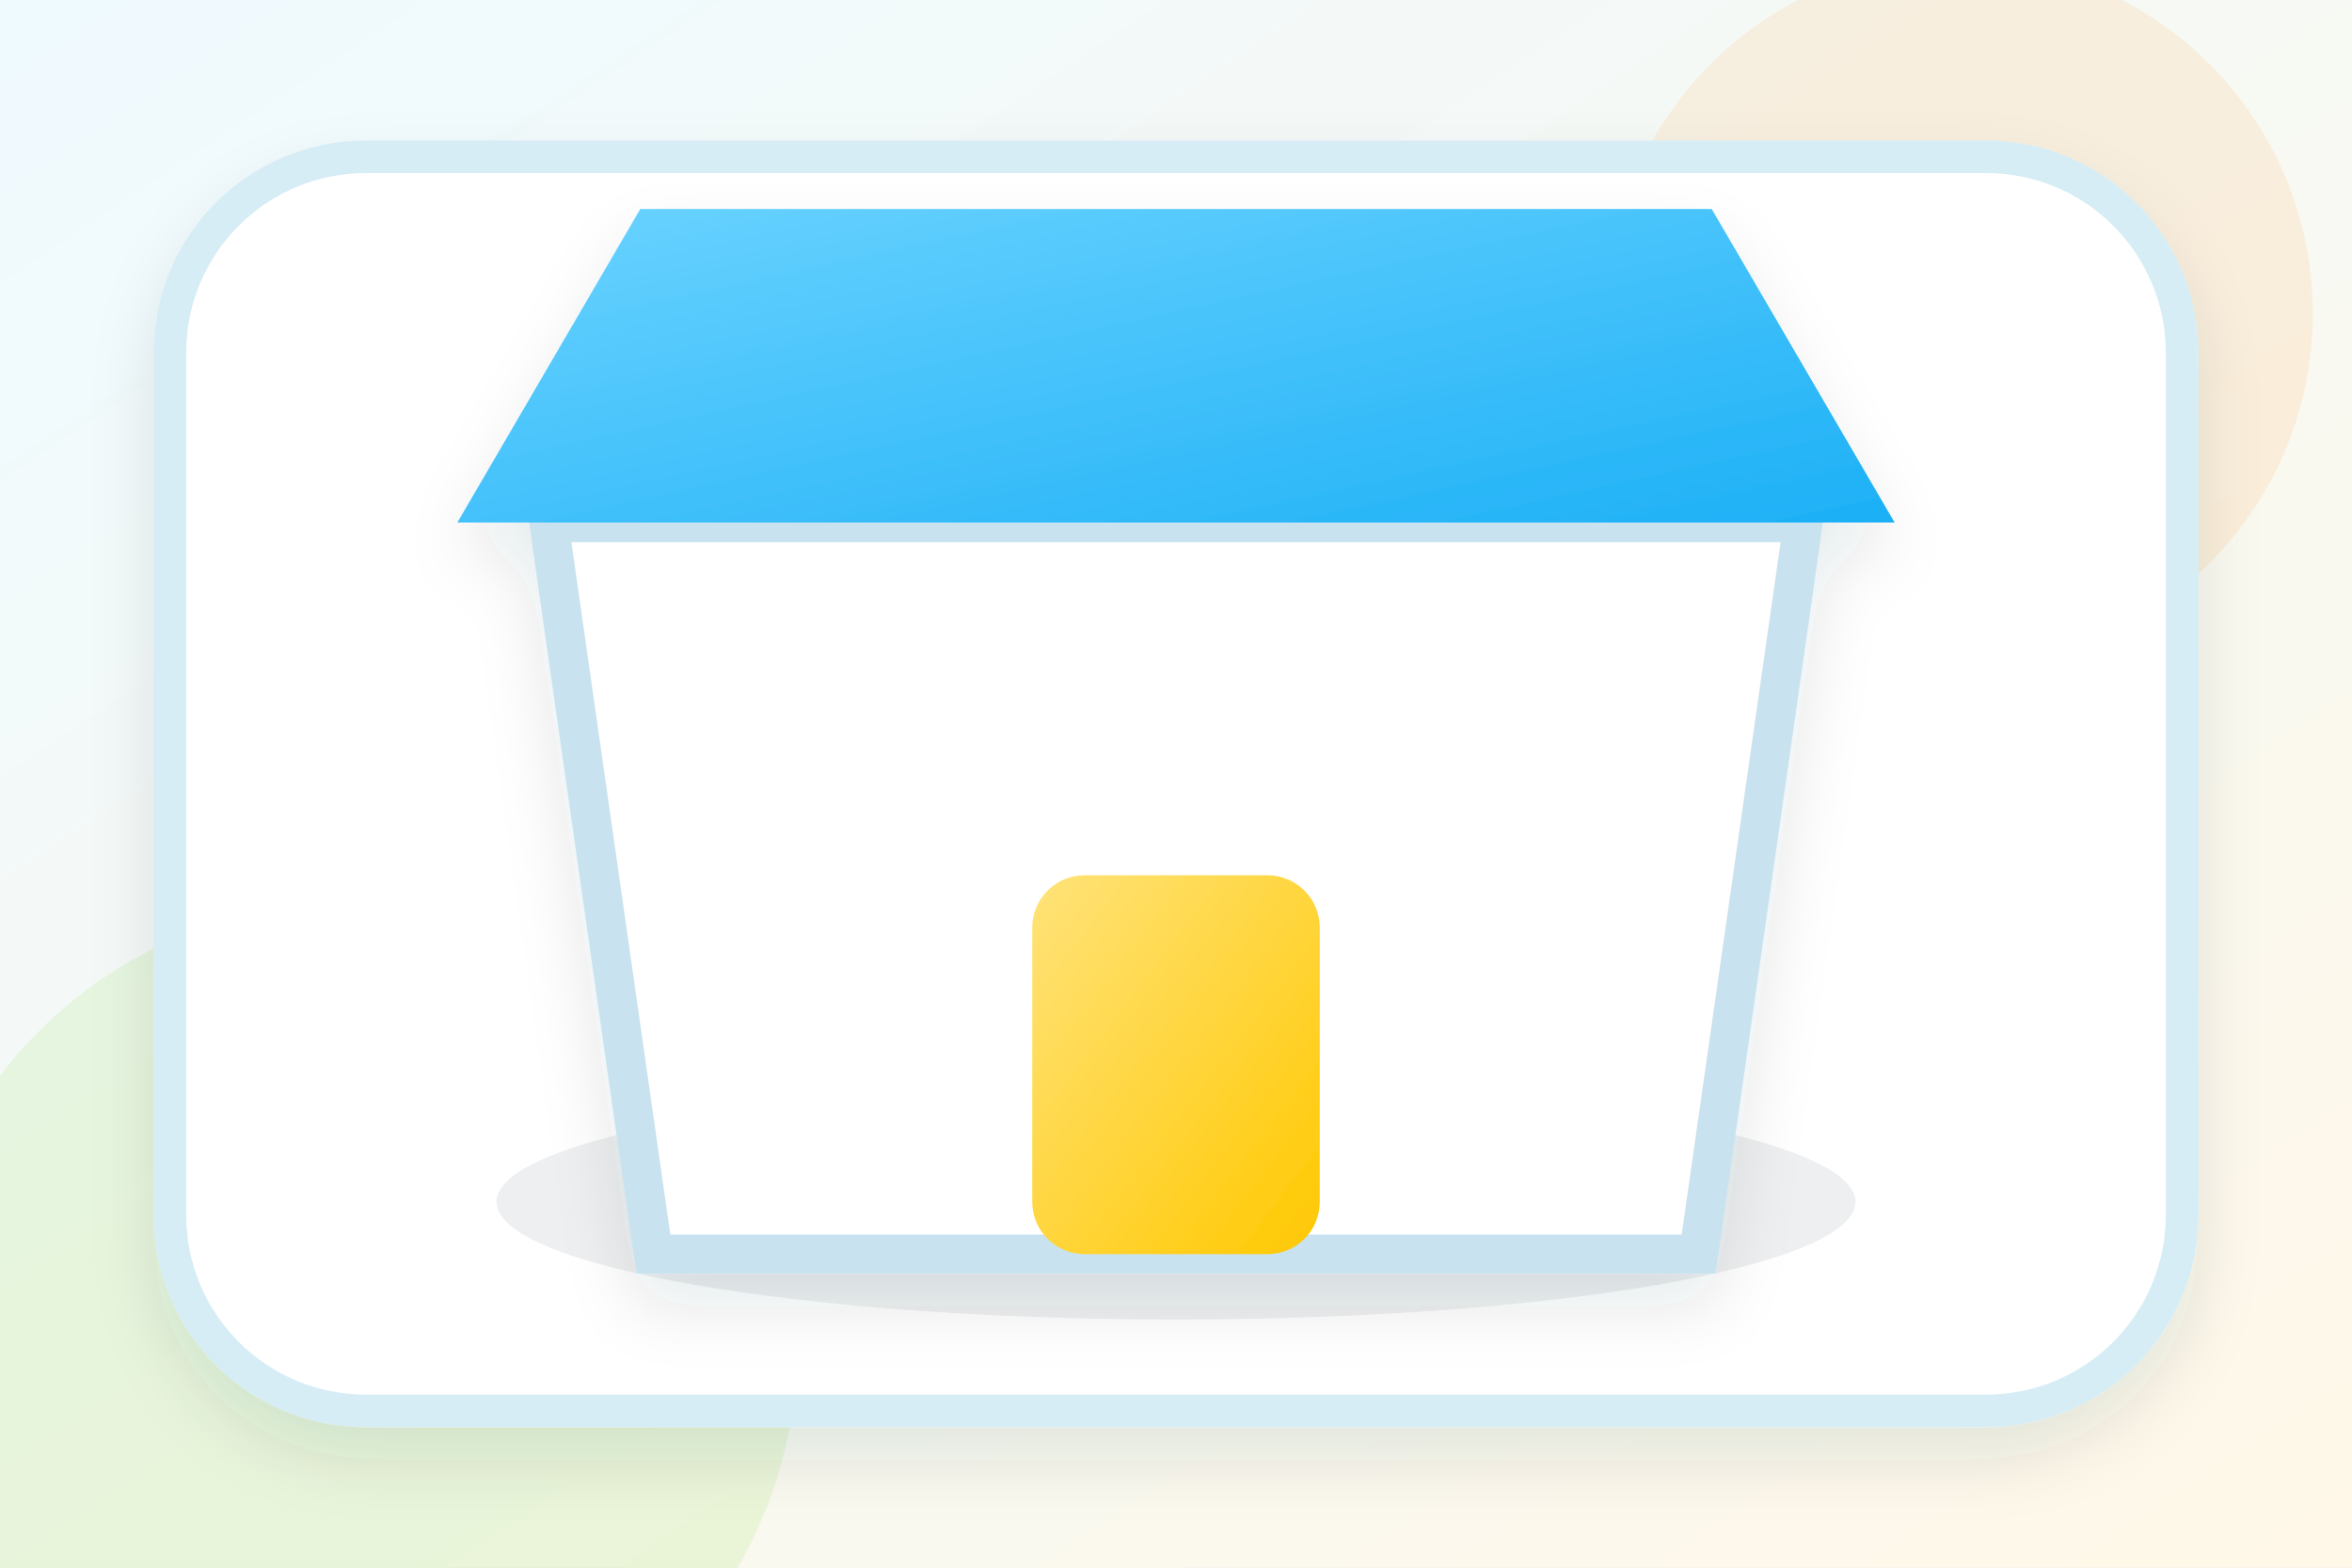
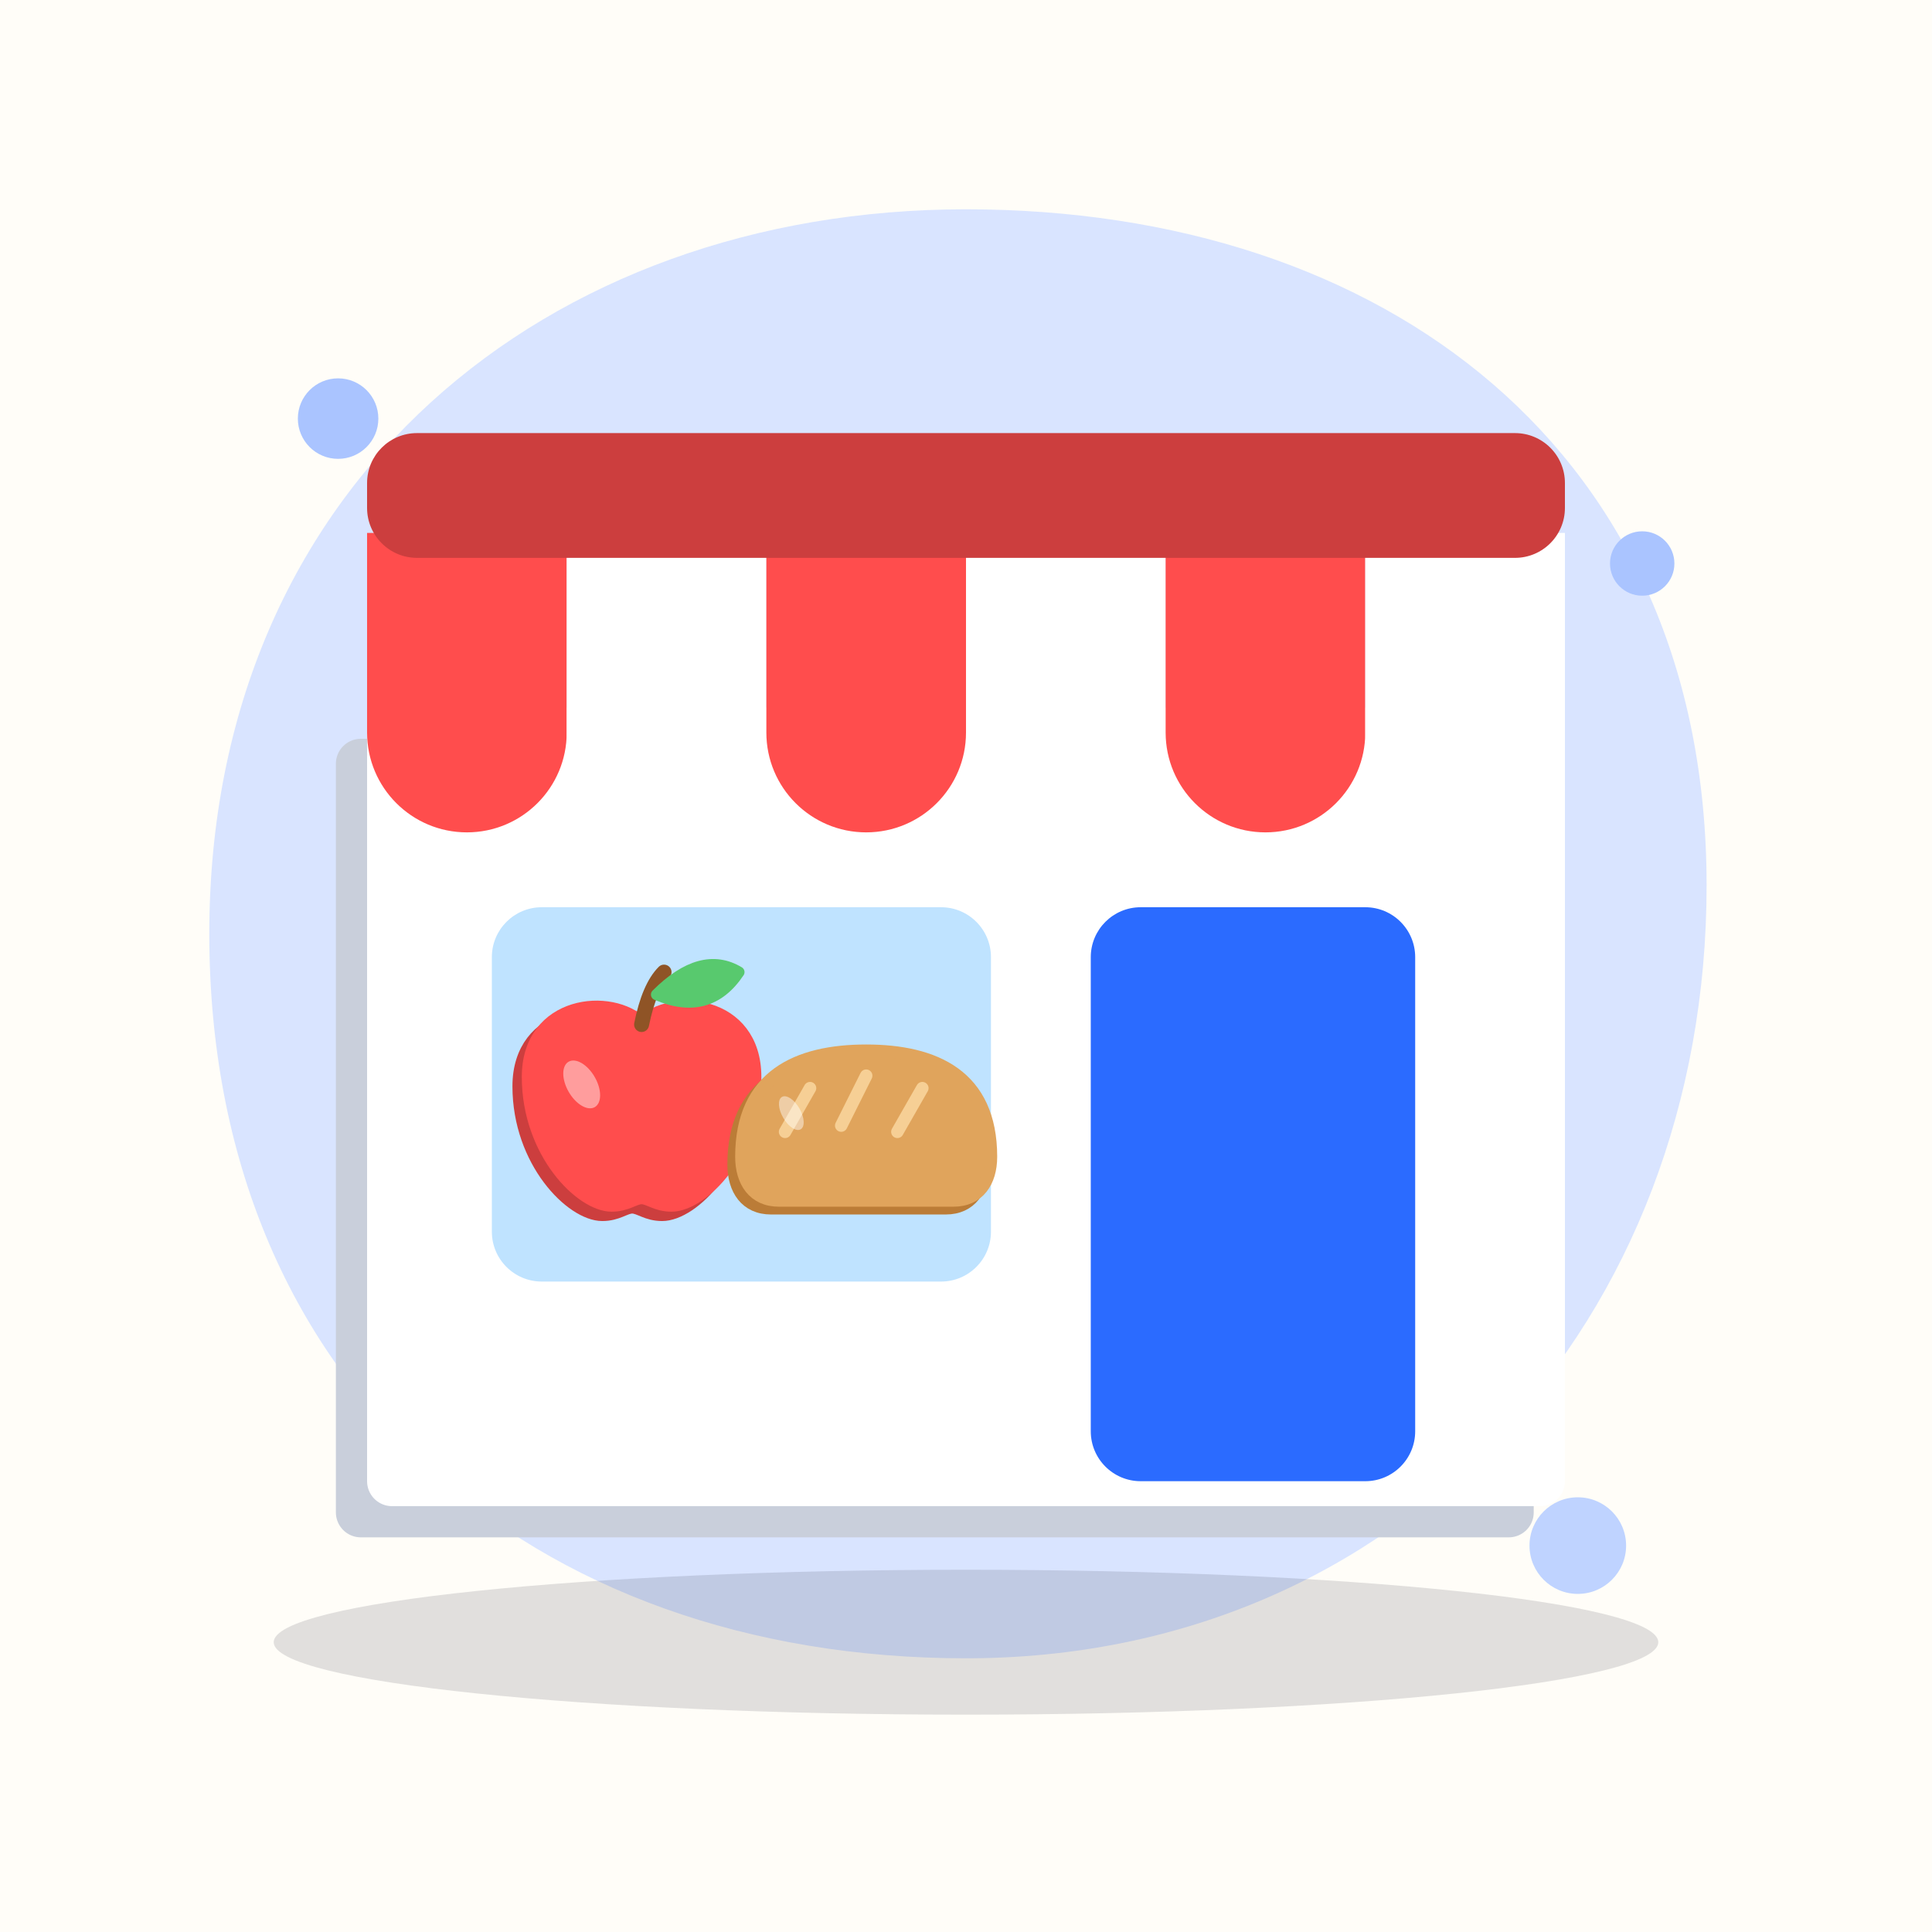
- <svg xmlns="http://www.w3.org/2000/svg" viewBox="0 0 360 240" role="img" aria-labelledby="title desc">
-   <defs>
-     <linearGradient id="w-bg" x1="0" y1="0" x2="1" y2="1">
-       <stop offset="0" stop-color="#effaff" />
-       <stop offset="1" stop-color="#fff8e8" />
-     </linearGradient>
-     <linearGradient id="w-blue" x1="0" y1="0" x2="1" y2="1">
-       <stop offset="0" stop-color="#6bd3ff" />
-       <stop offset="1" stop-color="#1cb0f6" />
-     </linearGradient>
-     <linearGradient id="w-green" x1="0" y1="0" x2="1" y2="1">
-       <stop offset="0" stop-color="#a7ea4e" />
-       <stop offset="1" stop-color="#58cc02" />
-     </linearGradient>
-     <linearGradient id="w-gold" x1="0" y1="0" x2="1" y2="1">
-       <stop offset="0" stop-color="#ffe37a" />
-       <stop offset="1" stop-color="#ffc800" />
-     </linearGradient>
-     <filter id="w-shadow" x="-20%" y="-20%" width="140%" height="150%">
-       <feDropShadow dx="0" dy="10" stdDeviation="10" flood-color="#24313a" flood-opacity="0.16" />
-     </filter>
-     <filter id="w-soft" x="-20%" y="-20%" width="140%" height="140%">
-       <feDropShadow dx="0" dy="5" stdDeviation="5" flood-color="#24313a" flood-opacity="0.10" />
-     </filter>
-   </defs>
-   <rect width="360" height="240" fill="url(#w-bg)" />
-   <circle cx="300" cy="48" r="54" fill="#ff9f43" opacity="0.13" />
-   <circle cx="54" cy="206" r="68" fill="#58cc02" opacity="0.10" />
-   <rect x="26" y="24" width="308" height="192" rx="30" fill="#fff" stroke="#d7edf5" stroke-width="5" filter="url(#w-soft)" />
-   <ellipse cx="180" cy="184" rx="104" ry="18" fill="#24313a" opacity="0.08" />
-   <g transform="translate(180 122)" filter="url(#w-soft)">
-     <path d="M-96-42h192l-16 112H-80z" fill="#fff" stroke="#c8e3ef" stroke-width="6" />
-     <path d="M-110-42l28-48h164l28 48" fill="url(#w-blue)" />
-     <rect x="-22" y="12" width="44" height="58" rx="8" fill="url(#w-gold)" />
+ <svg xmlns="http://www.w3.org/2000/svg" viewBox="0 0 240 240" width="240" height="240">
+   <rect x="0" y="0" width="240" height="240" rx="0" fill="#fffdf8" />
+   <path d="M120 26c52 0 92 30 92 84s-38 96-92 96-94-34-94-90 42-90 94-90Z" fill="#d9e4ff" />
+   <circle cx="42" cy="52" r="5" fill="#aac4ff" />
+   <circle cx="204" cy="70" r="4" fill="#aac4ff" />
+   <circle cx="196" cy="192" r="6" fill="#bfd3ff" />
+   <ellipse cx="120" cy="204" rx="86" ry="9" fill="#1f243322" />
+   <g transform="translate(120 122) scale(1.55 1.55)">
+     <g transform="translate(-2.5 2.5)">
+       <path d="M-46-20h92v60h-92Z" fill="#c9cfdb" stroke="#c9cfdb" stroke-width="4" stroke-linejoin="round" />
+     </g>
+     <path d="M-46-20h92v60h-92Z" fill="#fff" stroke="#fff" stroke-width="4" stroke-linejoin="round" />
+     <path d="M-48 -36h16v16a8 8 0 0 1-16 0Z" fill="#ff4d4d" />
+     <path d="M-32 -36h16v16a8 8 0 0 1-16 0Z" fill="#fff" />
+     <path d="M-16 -36h16v16a8 8 0 0 1-16 0Z" fill="#ff4d4d" />
+     <path d="M0 -36h16v16a8 8 0 0 1-16 0Z" fill="#fff" />
+     <path d="M16 -36h16v16a8 8 0 0 1-16 0Z" fill="#ff4d4d" />
+     <path d="M32 -36h16v16a8 8 0 0 1-16 0Z" fill="#fff" />
+     <rect x="-38" y="-6" width="40" height="30" rx="4" fill="#bfe3ff" />
+     <g transform="translate(-26 10) scale(0.3 0.3)">
+       <g transform="translate(-2.5 2.5)">
+         <path d="M0-22c-8-8-30-6-30 14 0 20 14 34 22 34 4 0 6-2 8-2s4 2 8 2c8 0 22-14 22-34 0-20-22-22-30-14Z" fill="#cc3e3e" stroke="#cc3e3e" stroke-width="4" stroke-linejoin="round" />
+       </g>
+       <path d="M0-22c-8-8-30-6-30 14 0 20 14 34 22 34 4 0 6-2 8-2s4 2 8 2c8 0 22-14 22-34 0-20-22-22-30-14Z" fill="#ff4d4d" stroke="#ff4d4d" stroke-width="4" stroke-linejoin="round" />
+       <path d="M0-22q2-10 6-14" fill="none" stroke="#8f5426" stroke-width="4" stroke-linecap="round" stroke-linejoin="round" />
+       <path d="M4-30q12-12 22-6-8 12-22 6Z" fill="#58c96e" stroke="#58c96e" stroke-width="3" stroke-linejoin="round" />
+       <ellipse cx="-16" cy="-6" rx="4" ry="7" fill="#fff" opacity=".45" transform="rotate(-30 -16 -6)" />
+     </g>
+     <g transform="translate(-8 12) scale(0.25 0.25)">
+       <g transform="translate(-2.5 2.5)">
+         <path d="M-40 8c0-26 18-34 40-34s40 8 40 34c0 8-4 14-12 14h-56c-8 0-12-6-12-14Z" fill="#bb7c37" stroke="#bb7c37" stroke-width="4" stroke-linejoin="round" />
+       </g>
+       <path d="M-40 8c0-26 18-34 40-34s40 8 40 34c0 8-4 14-12 14h-56c-8 0-12-6-12-14Z" fill="#e0a45c" stroke="#e0a45c" stroke-width="4" stroke-linejoin="round" />
+       <path d="M-18-14l-8 14M0-18l-8 16M18-14l-8 14" fill="none" stroke="#f6cf95" stroke-width="4" stroke-linecap="round" stroke-linejoin="round" />
+       <ellipse cx="-24" cy="-6" rx="3" ry="6" fill="#fff" opacity=".45" transform="rotate(-30 -24 -6)" />
+     </g>
+     <rect x="10" y="-6" width="26" height="46" rx="4" fill="#2b6bff" />
+     <rect x="-48" y="-44" width="96" height="10" rx="4" fill="#cc3e3e" />
  </g>
</svg>
